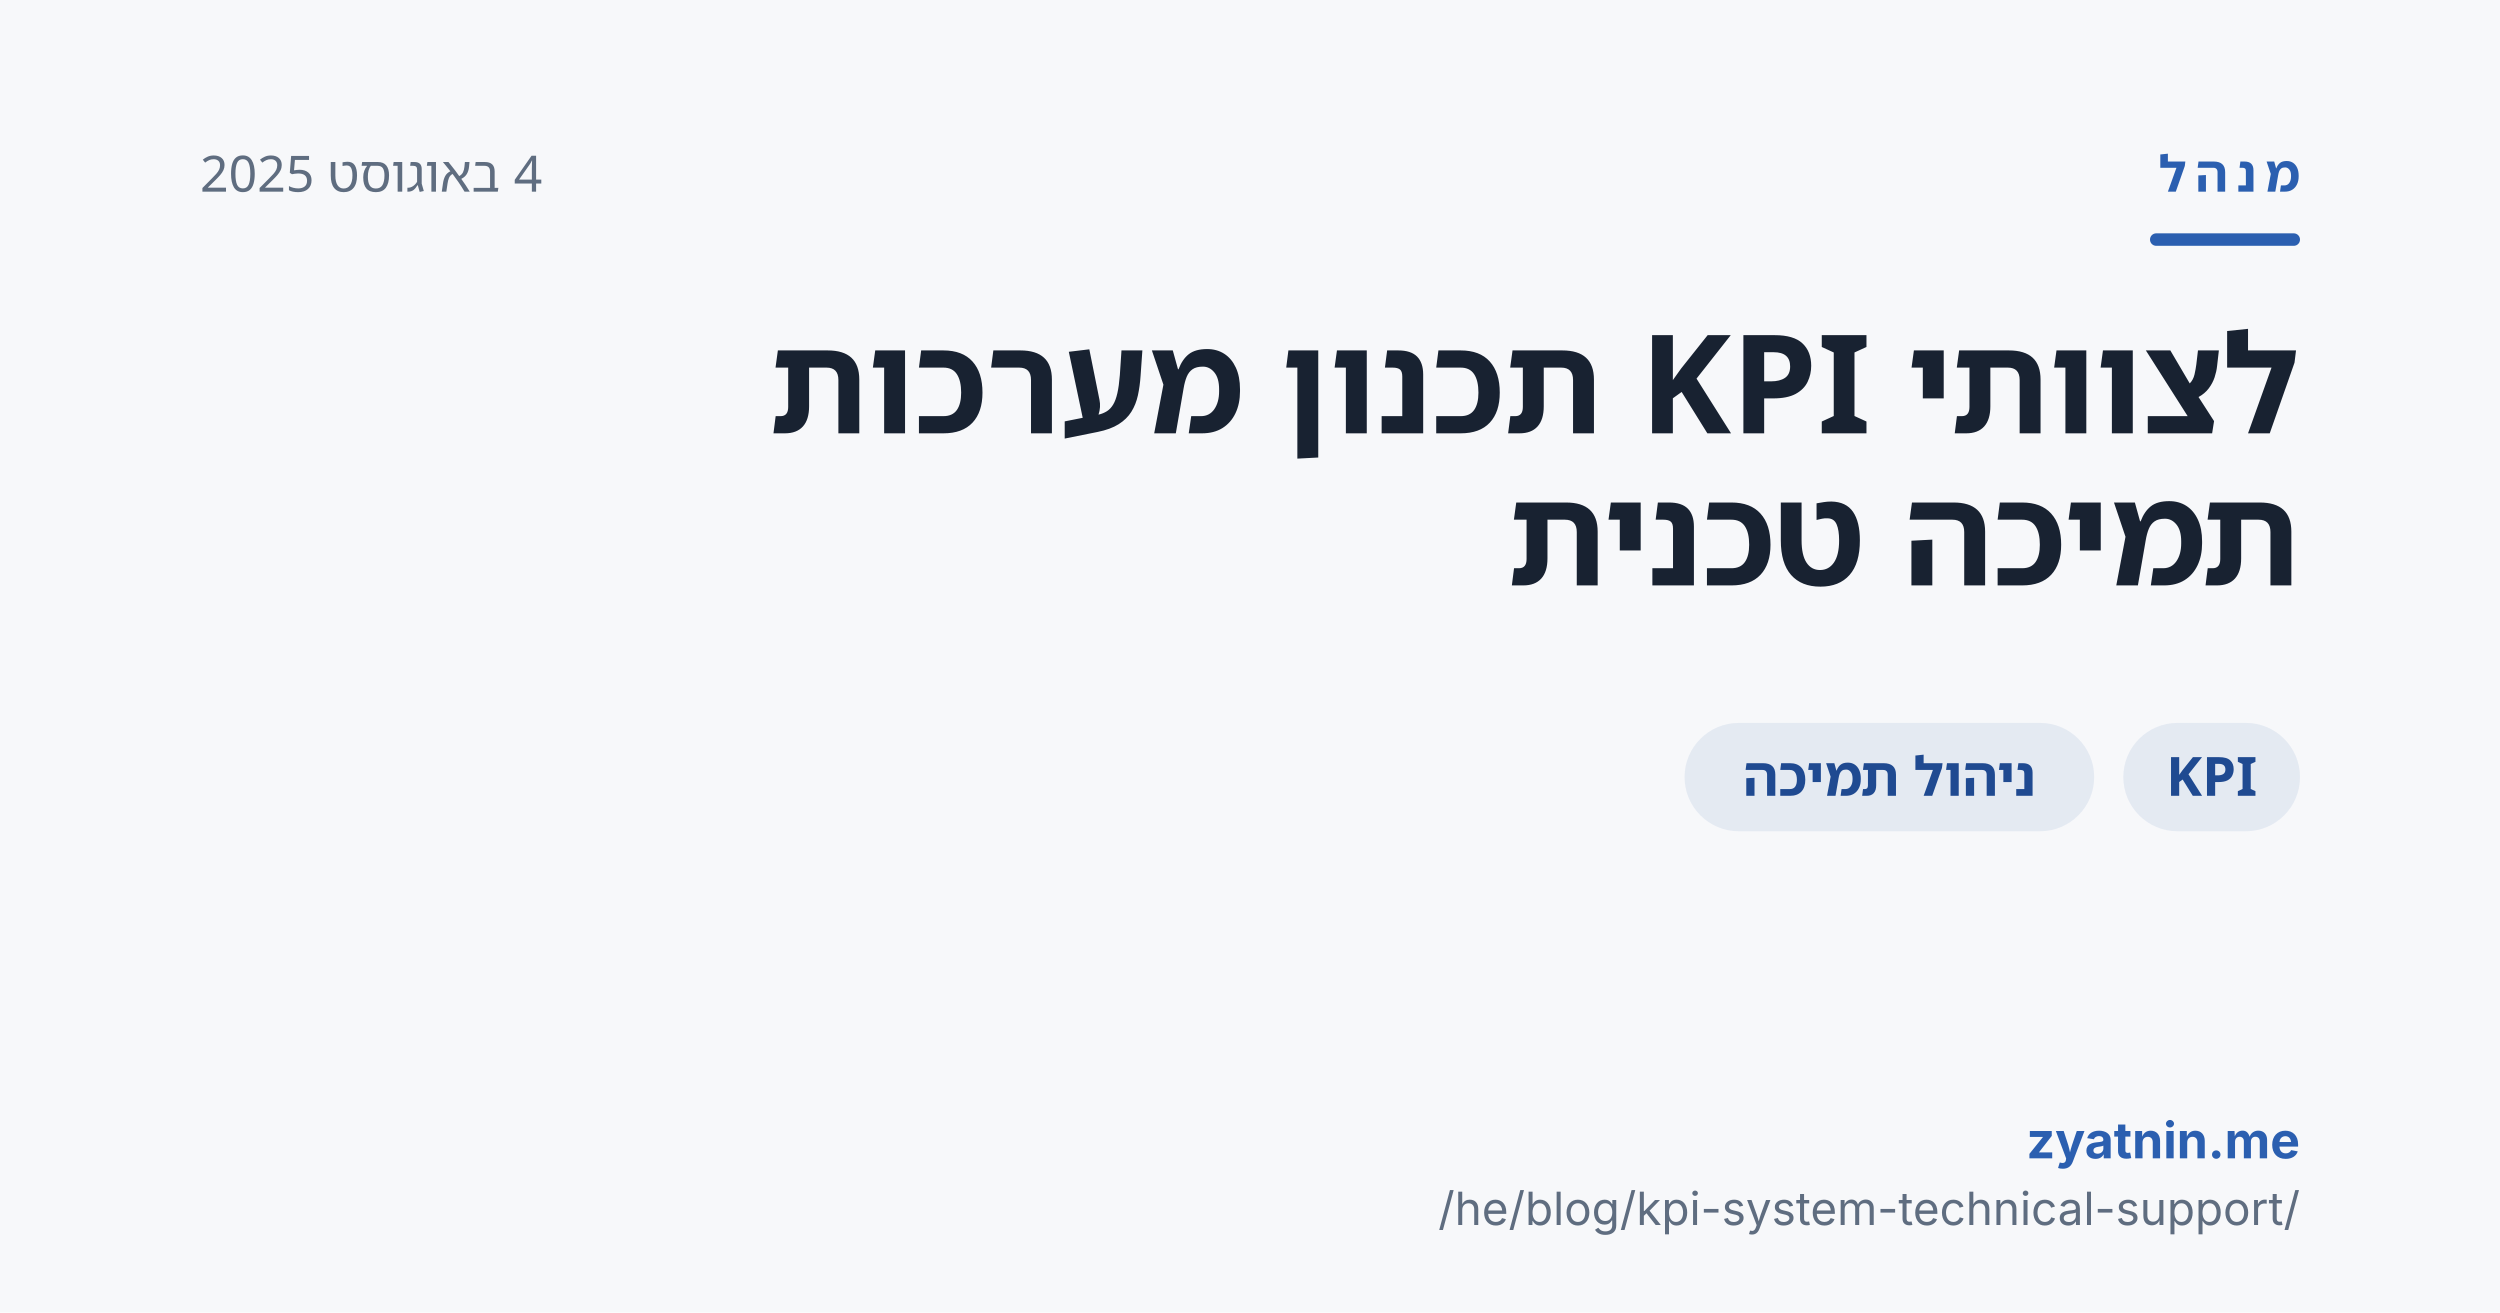
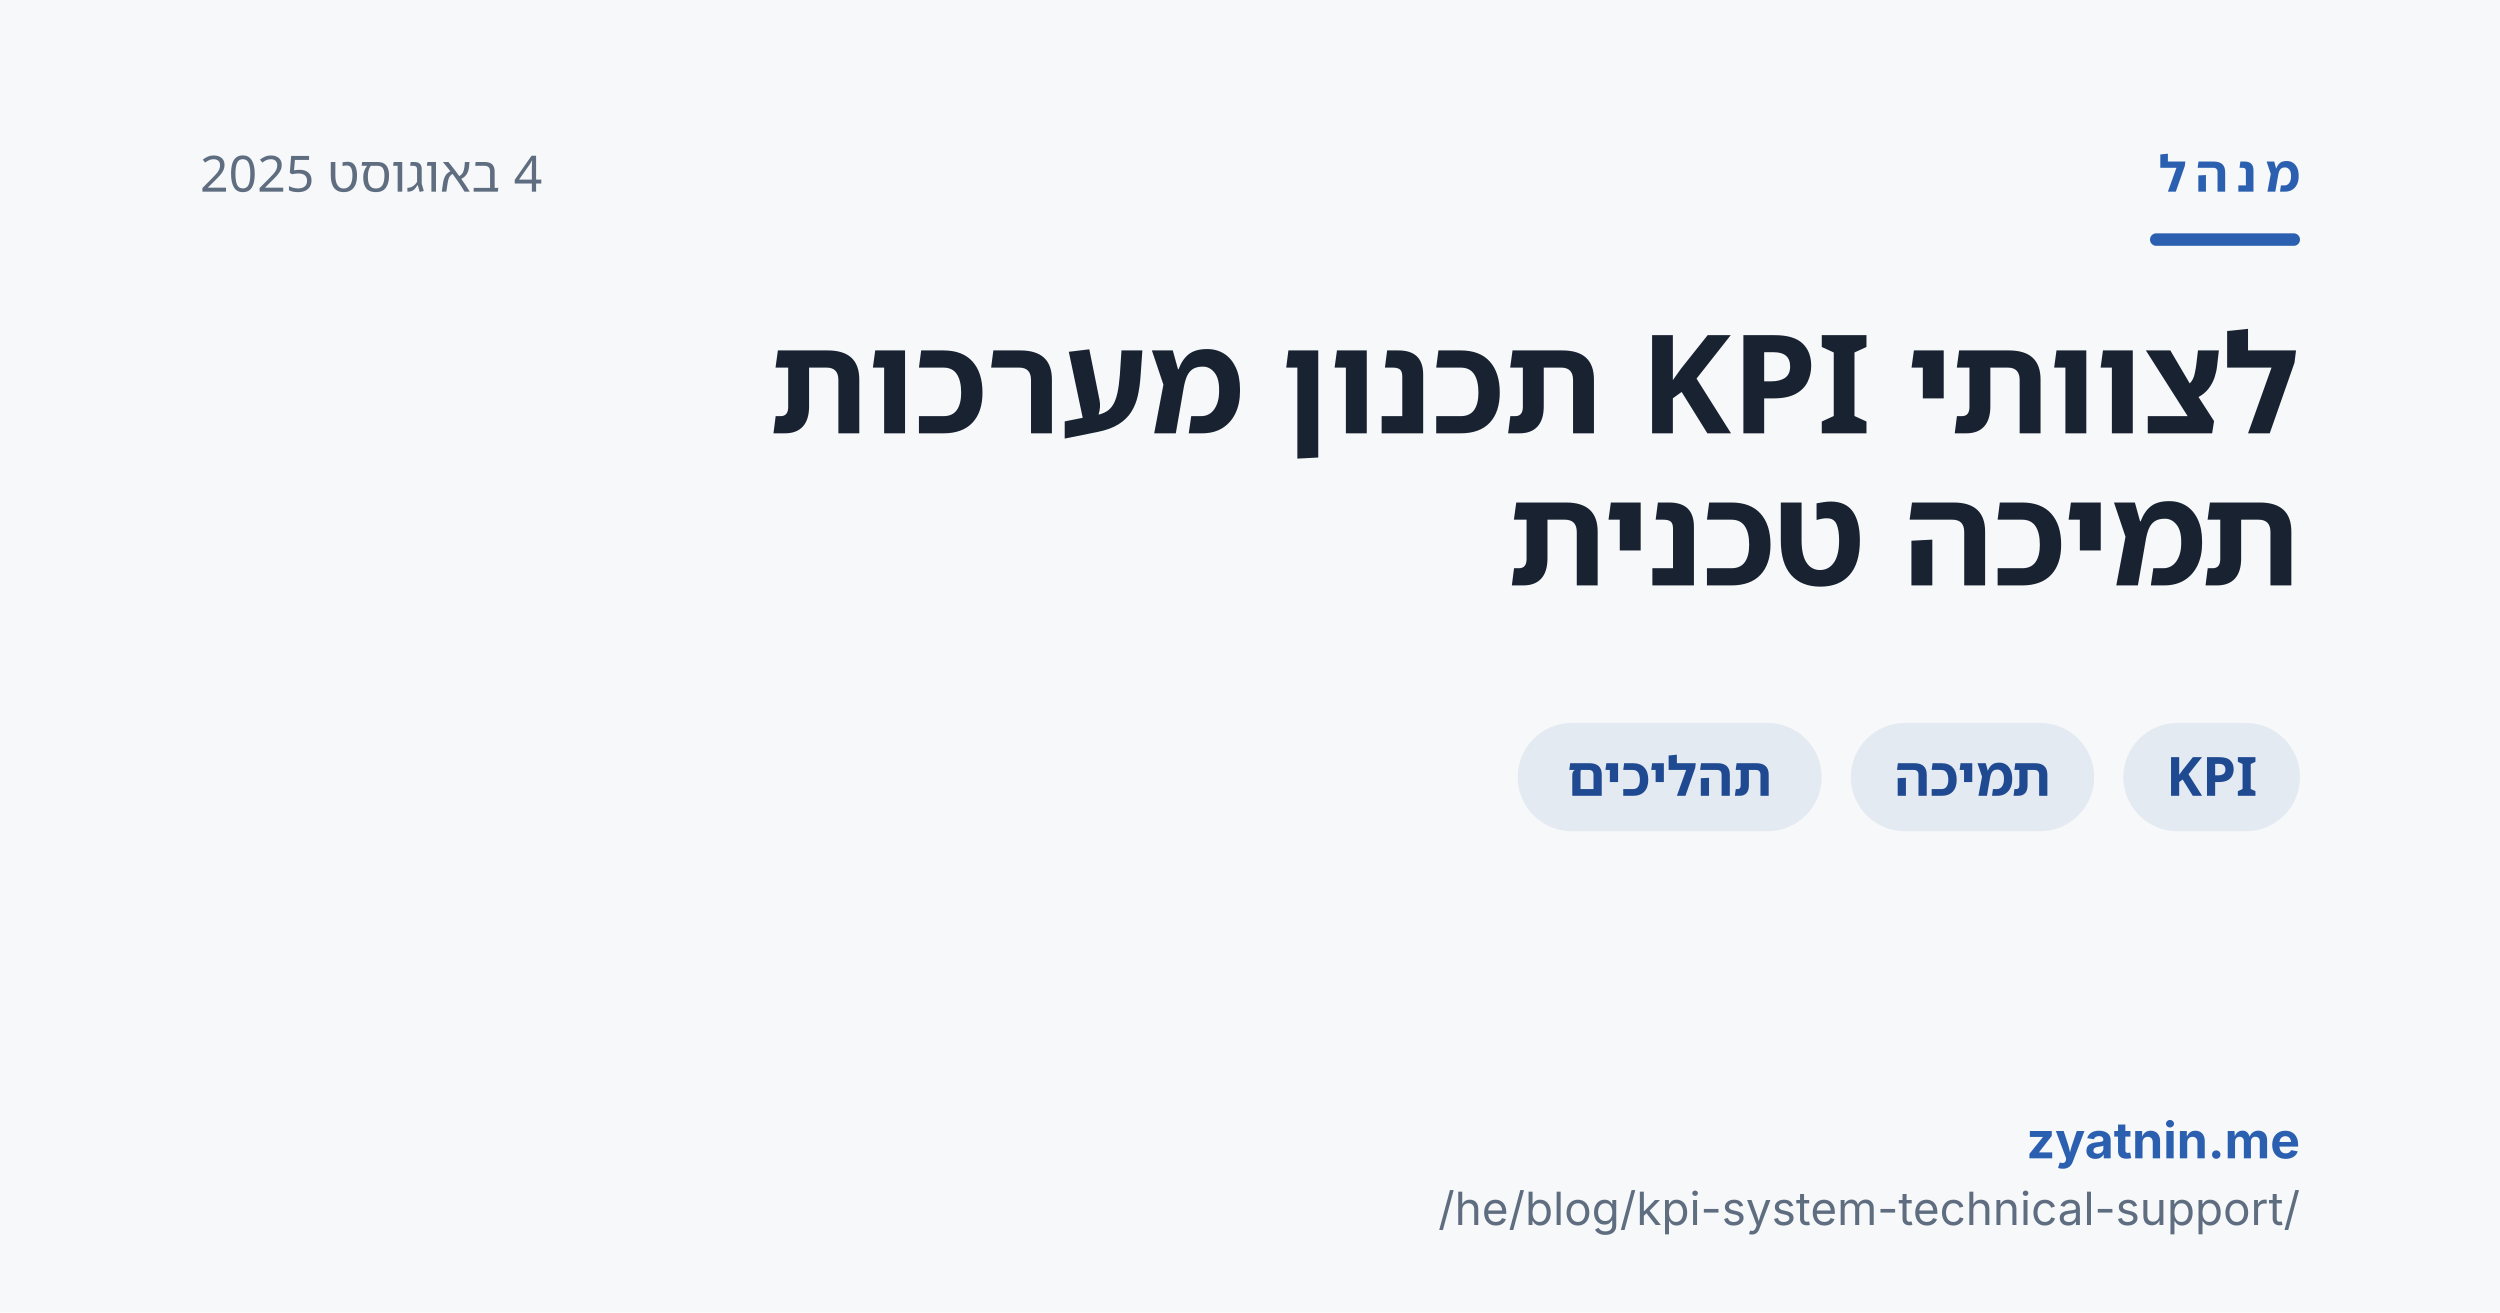
<svg xmlns="http://www.w3.org/2000/svg" width="1200" height="630" viewBox="0 0 1200 630">
  <rect width="1200" height="630" fill="#f7f8fa" />
  <text x="1104" y="92" text-anchor="end" font-family="Noto Sans Hebrew" font-size="24" font-weight="700" letter-spacing="4" fill="#2b5fb0">מנהל</text>
  <text x="96" y="92" text-anchor="start" font-family="Noto Sans Hebrew" font-size="24" font-weight="400" fill="#5f6d80">‫4 באוגוסט 2025‬</text>
  <rect x="1032" y="112" width="72" height="6" rx="3" fill="#2b5fb0" />
  <text x="1104" y="208" text-anchor="end" font-family="Noto Sans Hebrew" font-size="66" font-weight="800" fill="#182231">תכנון מערכות KPI לצוותי</text>
  <text x="1104" y="281" text-anchor="end" font-family="Noto Sans Hebrew" font-size="66" font-weight="800" fill="#182231">תמיכה טכנית</text>
  <rect x="1019.2" y="347" width="84.8" height="52" rx="26" fill="rgba(43, 95, 176, 0.09)" />
  <text x="1061.6" y="382" text-anchor="middle" font-family="Noto Sans Hebrew" font-size="26" font-weight="600" fill="#1f4a91">KPI</text>
-   <rect x="808.6" y="347" width="196.6" height="52" rx="26" fill="rgba(43, 95, 176, 0.09)" />
-   <text x="906.9" y="382" text-anchor="middle" font-family="Noto Sans Hebrew" font-size="26" font-weight="600" fill="#1f4a91">ניהול תמיכה</text>
+   <rect x="888.4" y="347" width="116.8" height="52" rx="26" fill="rgba(43, 95, 176, 0.09)" />
+   <text x="946.8" y="382" text-anchor="middle" font-family="Noto Sans Hebrew" font-size="26" font-weight="600" fill="#1f4a91">תמיכה</text>
+   <rect x="728.5" y="347" width="145.9" height="52" rx="26" fill="rgba(43, 95, 176, 0.09)" />
+   <text x="801.4" y="382" text-anchor="middle" font-family="Noto Sans Hebrew" font-size="26" font-weight="600" fill="#1f4a91">תהליכים</text>
  <text x="1104" y="556" text-anchor="end" font-family="Inter" font-size="24" font-weight="700" fill="#2b5fb0">zyatnin.me</text>
  <text x="1104" y="588" text-anchor="end" font-family="Inter" font-size="22" font-weight="400" fill="#5f6d80">/he/blog/kpi-system-technical-support/</text>
</svg>
